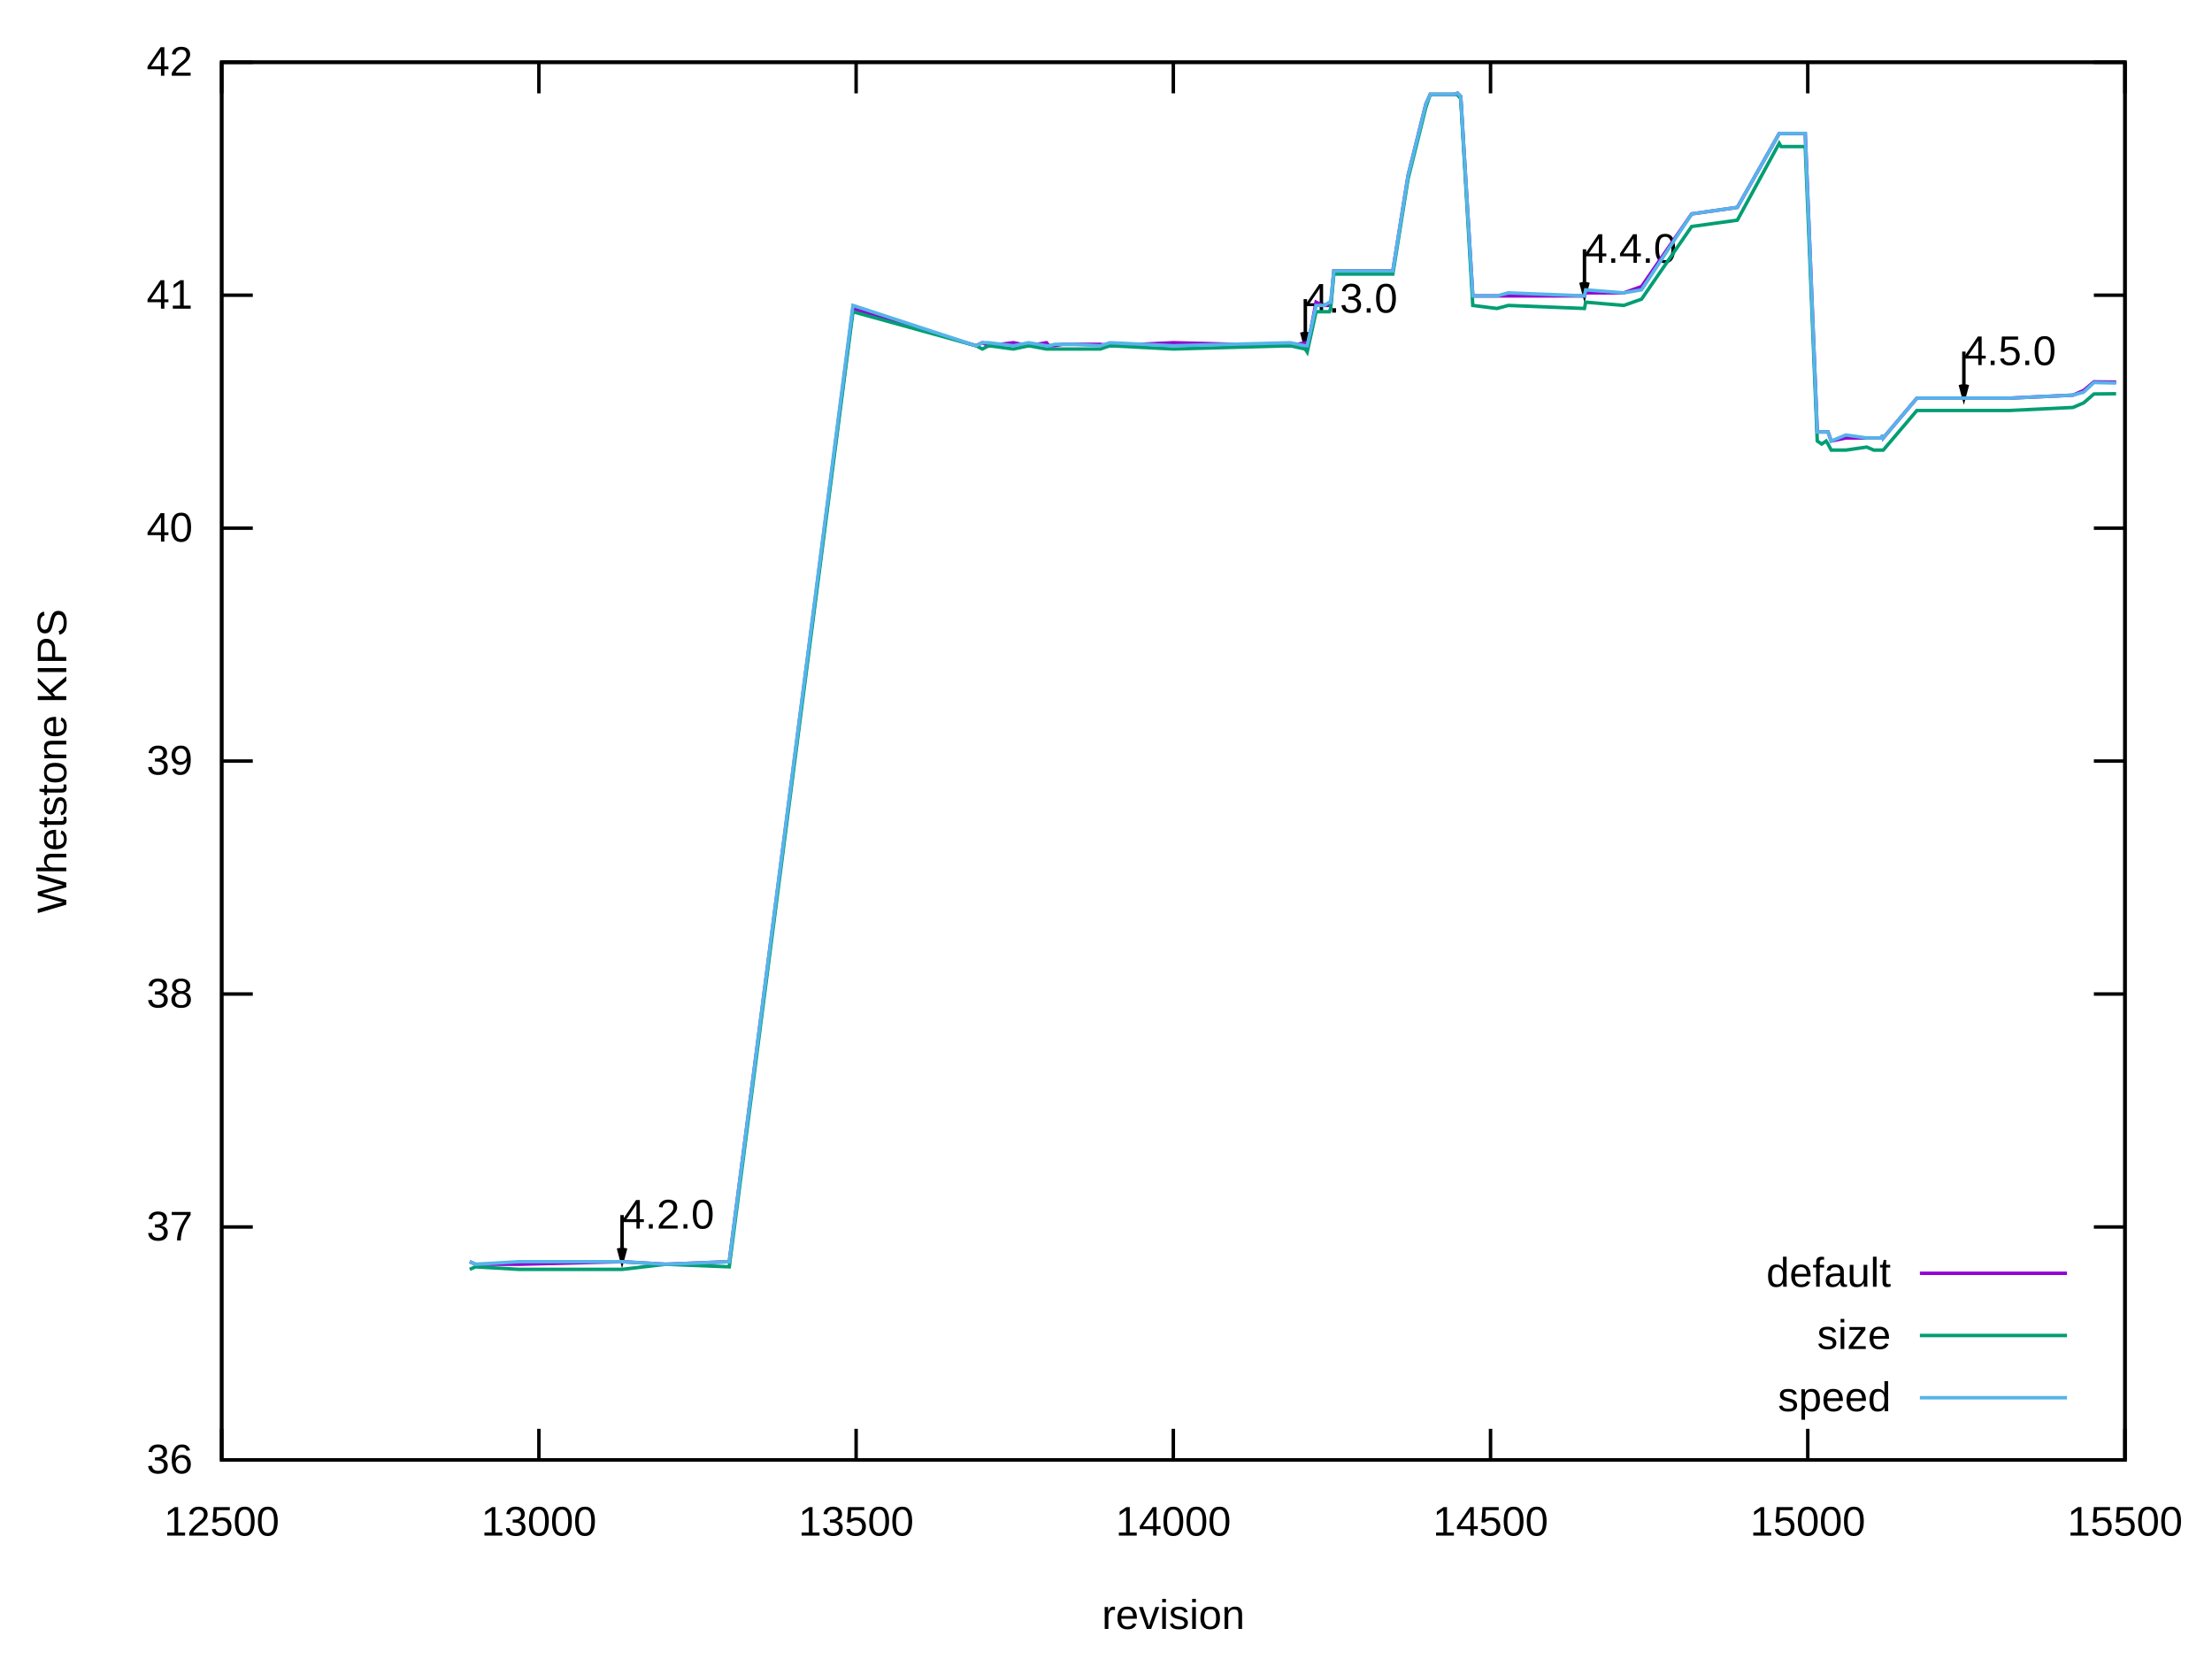
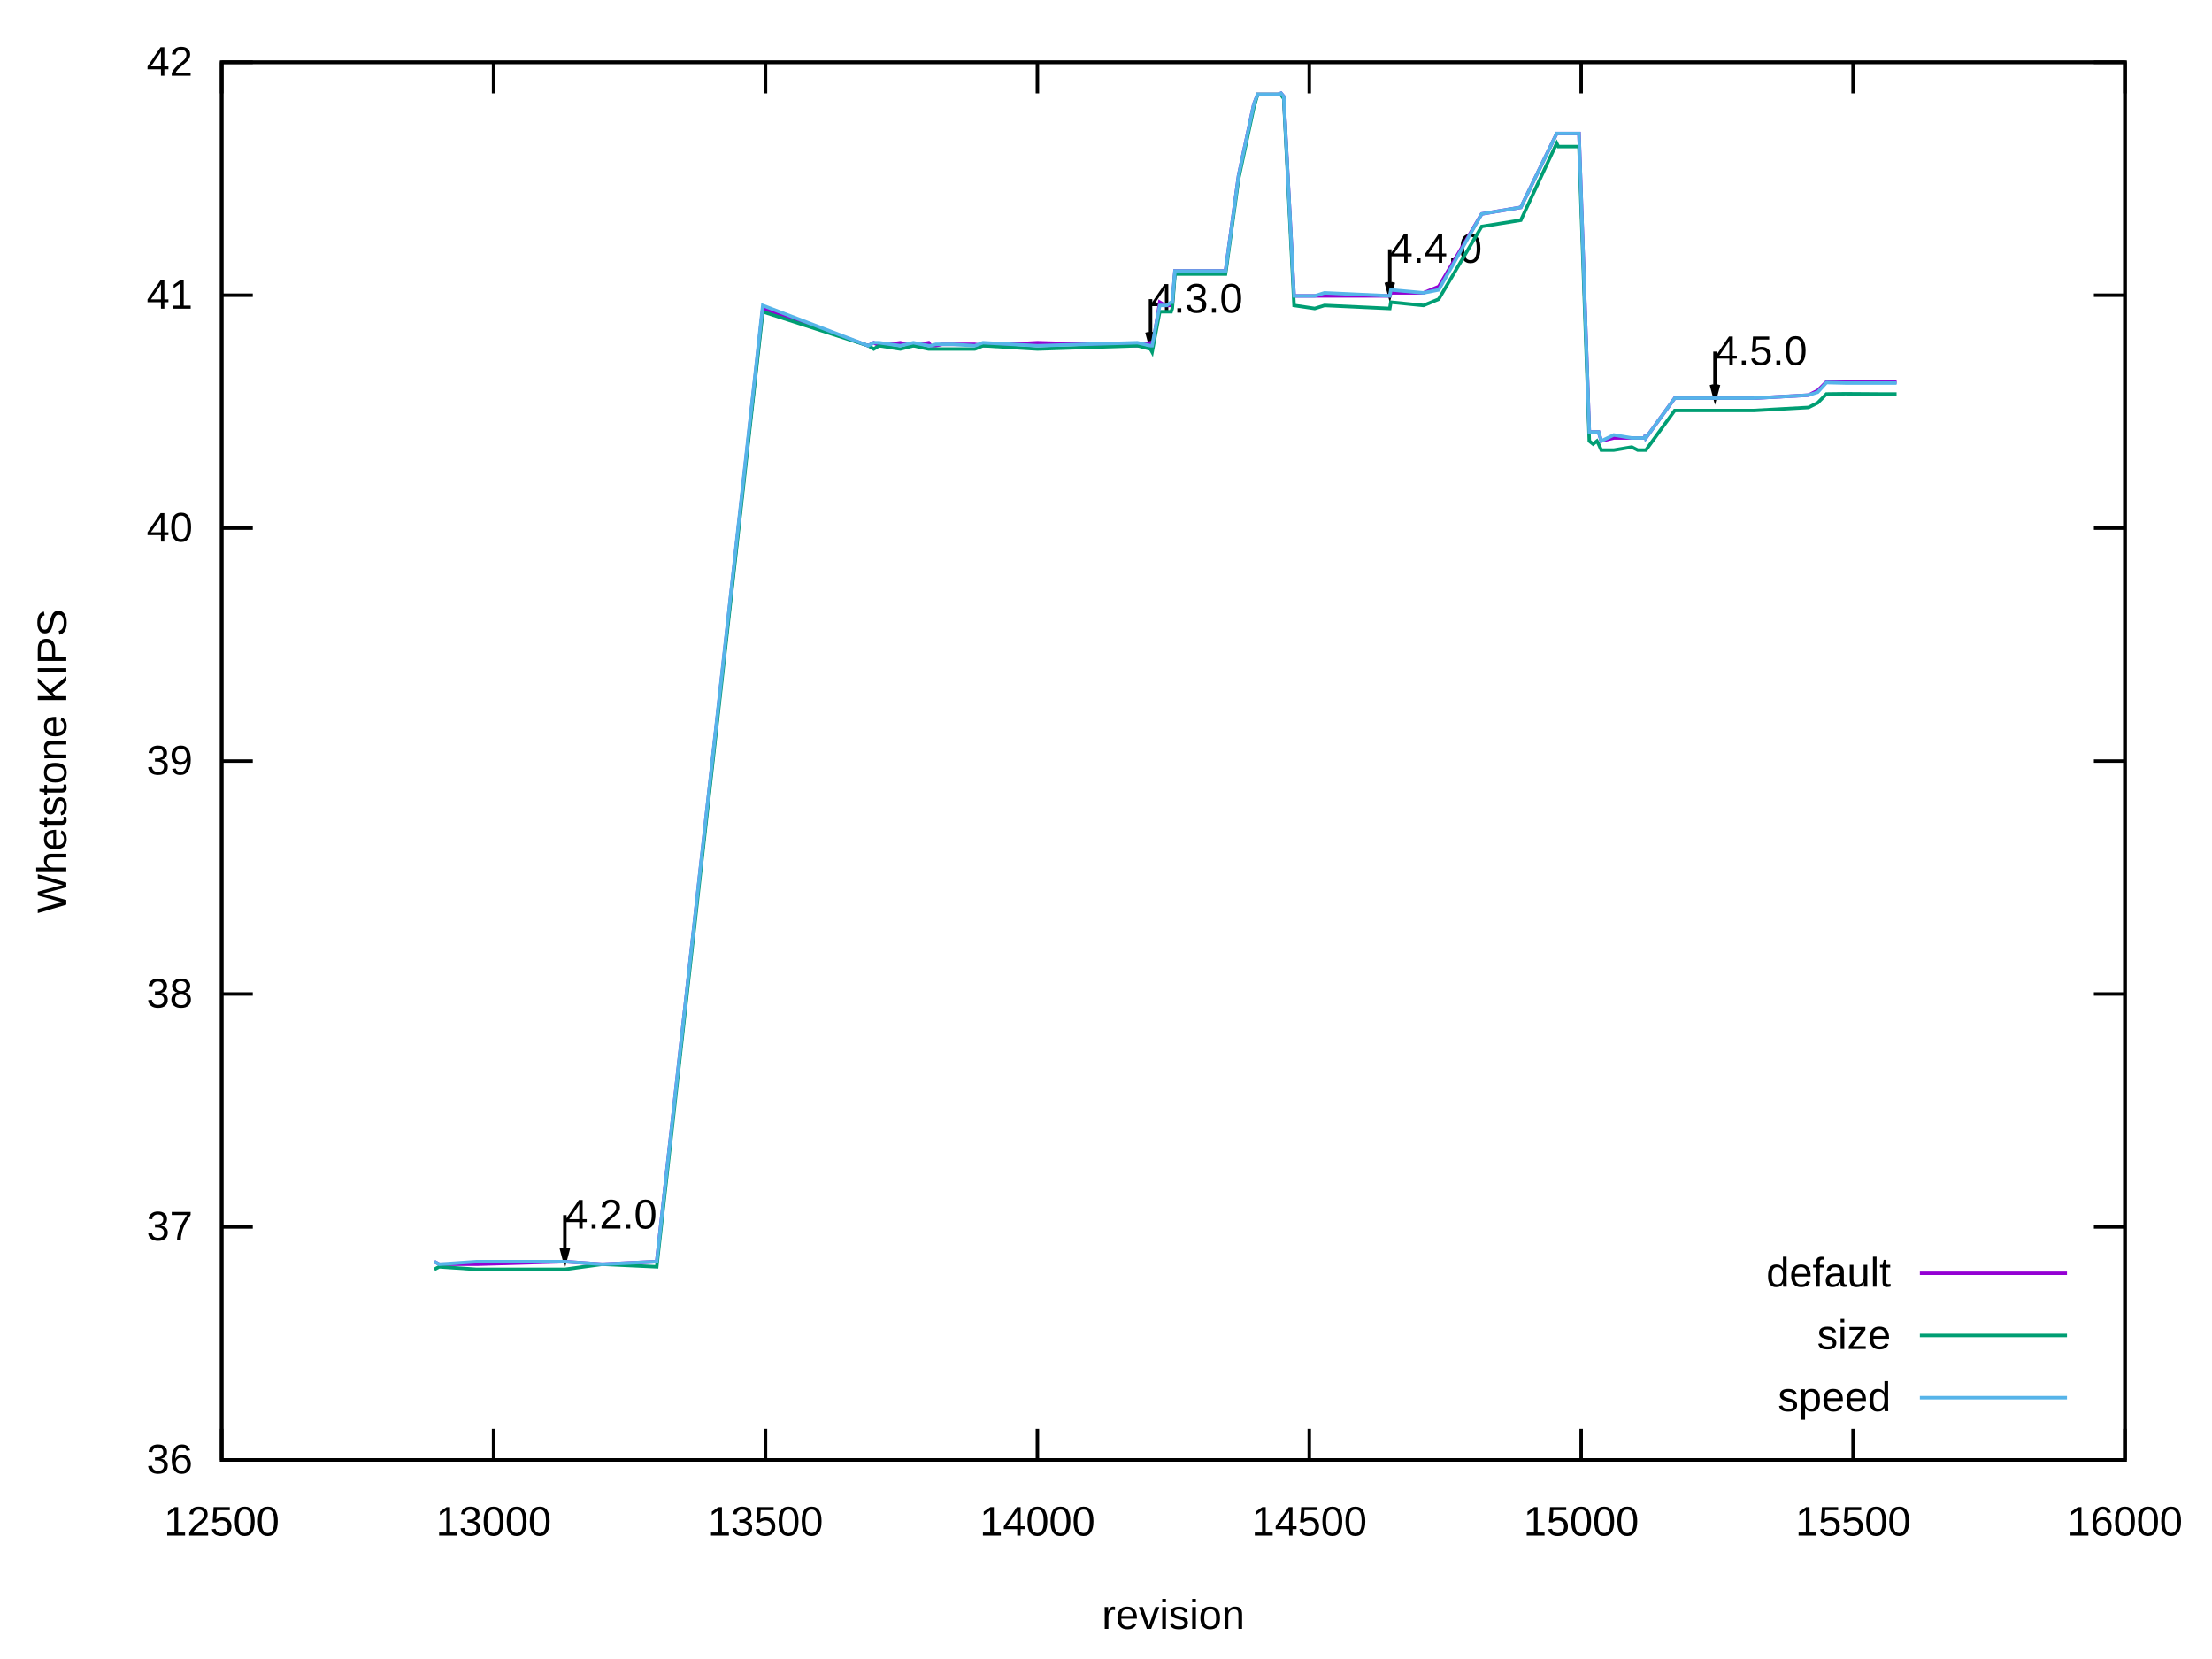
<svg xmlns="http://www.w3.org/2000/svg" xmlns:xlink="http://www.w3.org/1999/xlink" width="640" height="480" viewBox="0 0 640 480">
  <g id="gnuplot_canvas">
    <rect x="0" y="0" width="640" height="480" fill="none" />
    <defs>
      <circle id="gpDot" r="0.5" stroke-width="0.5" stroke="currentColor" />
      <path id="gpPt0" stroke-width="0.222" stroke="currentColor" d="M-1,0 h2 M0,-1 v2" />
      <path id="gpPt1" stroke-width="0.222" stroke="currentColor" d="M-1,-1 L1,1 M1,-1 L-1,1" />
      <path id="gpPt2" stroke-width="0.222" stroke="currentColor" d="M-1,0 L1,0 M0,-1 L0,1 M-1,-1 L1,1 M-1,1 L1,-1" />
      <rect id="gpPt3" stroke-width="0.222" stroke="currentColor" x="-1" y="-1" width="2" height="2" />
      <rect id="gpPt4" stroke-width="0.222" stroke="currentColor" fill="currentColor" x="-1" y="-1" width="2" height="2" />
      <circle id="gpPt5" stroke-width="0.222" stroke="currentColor" cx="0" cy="0" r="1" />
      <use xlink:href="#gpPt5" id="gpPt6" fill="currentColor" stroke="none" />
      <path id="gpPt7" stroke-width="0.222" stroke="currentColor" d="M0,-1.33 L-1.33,0.67 L1.33,0.67 z" />
      <use xlink:href="#gpPt7" id="gpPt8" fill="currentColor" stroke="none" />
      <use xlink:href="#gpPt7" id="gpPt9" stroke="currentColor" transform="rotate(180)" />
      <use xlink:href="#gpPt9" id="gpPt10" fill="currentColor" stroke="none" />
      <use xlink:href="#gpPt3" id="gpPt11" stroke="currentColor" transform="rotate(45)" />
      <use xlink:href="#gpPt11" id="gpPt12" fill="currentColor" stroke="none" />
      <path id="gpPt13" stroke-width="0.222" stroke="currentColor" d="M0,1.330 L1.265,0.411 L0.782,-1.067 L-0.782,-1.076 L-1.265,0.411 z" />
      <use xlink:href="#gpPt13" id="gpPt14" fill="currentColor" stroke="none" />
      <filter id="textbox" filterUnits="objectBoundingBox" x="0" y="0" height="1" width="1">
        <feFlood flood-color="white" flood-opacity="1" result="bgnd" />
        <feComposite in="SourceGraphic" in2="bgnd" operator="atop" />
      </filter>
      <filter id="greybox" filterUnits="objectBoundingBox" x="0" y="0" height="1" width="1">
        <feFlood flood-color="lightgrey" flood-opacity="1" result="grey" />
        <feComposite in="SourceGraphic" in2="grey" operator="atop" />
      </filter>
    </defs>
    <g fill="none" color="white" stroke="currentColor" stroke-width="1.00" stroke-linecap="butt" stroke-linejoin="miter">
</g>
    <g fill="none" color="black" stroke="currentColor" stroke-width="1.00" stroke-linecap="butt" stroke-linejoin="miter">
      <path stroke="black" d="M64.14,422.40 L73.14,422.40 M614.82,422.40 L605.82,422.40  " />
      <g transform="translate(55.75,426.30)" stroke="none" fill="black" font-family="Arial" font-size="12.00" text-anchor="end">
        <text>
          <tspan font-family="Arial"> 36</tspan>
        </text>
      </g>
    </g>
    <g fill="none" color="black" stroke="currentColor" stroke-width="1.00" stroke-linecap="butt" stroke-linejoin="miter">
      <path stroke="black" d="M64.14,355.00 L73.14,355.00 M614.82,355.00 L605.82,355.00  " />
      <g transform="translate(55.75,358.90)" stroke="none" fill="black" font-family="Arial" font-size="12.00" text-anchor="end">
        <text>
          <tspan font-family="Arial"> 37</tspan>
        </text>
      </g>
    </g>
    <g fill="none" color="black" stroke="currentColor" stroke-width="1.00" stroke-linecap="butt" stroke-linejoin="miter">
      <path stroke="black" d="M64.14,287.60 L73.14,287.60 M614.82,287.60 L605.82,287.60  " />
      <g transform="translate(55.75,291.50)" stroke="none" fill="black" font-family="Arial" font-size="12.00" text-anchor="end">
        <text>
          <tspan font-family="Arial"> 38</tspan>
        </text>
      </g>
    </g>
    <g fill="none" color="black" stroke="currentColor" stroke-width="1.00" stroke-linecap="butt" stroke-linejoin="miter">
      <path stroke="black" d="M64.14,220.20 L73.14,220.20 M614.82,220.20 L605.82,220.20  " />
      <g transform="translate(55.75,224.10)" stroke="none" fill="black" font-family="Arial" font-size="12.00" text-anchor="end">
        <text>
          <tspan font-family="Arial"> 39</tspan>
        </text>
      </g>
    </g>
    <g fill="none" color="black" stroke="currentColor" stroke-width="1.00" stroke-linecap="butt" stroke-linejoin="miter">
      <path stroke="black" d="M64.14,152.81 L73.14,152.81 M614.82,152.81 L605.82,152.81  " />
      <g transform="translate(55.75,156.71)" stroke="none" fill="black" font-family="Arial" font-size="12.00" text-anchor="end">
        <text>
          <tspan font-family="Arial"> 40</tspan>
        </text>
      </g>
    </g>
    <g fill="none" color="black" stroke="currentColor" stroke-width="1.00" stroke-linecap="butt" stroke-linejoin="miter">
      <path stroke="black" d="M64.14,85.41 L73.14,85.41 M614.82,85.41 L605.82,85.41  " />
      <g transform="translate(55.75,89.31)" stroke="none" fill="black" font-family="Arial" font-size="12.00" text-anchor="end">
        <text>
          <tspan font-family="Arial"> 41</tspan>
        </text>
      </g>
    </g>
    <g fill="none" color="black" stroke="currentColor" stroke-width="1.00" stroke-linecap="butt" stroke-linejoin="miter">
      <path stroke="black" d="M64.14,18.01 L73.14,18.01 M614.82,18.01 L605.82,18.01  " />
      <g transform="translate(55.75,21.91)" stroke="none" fill="black" font-family="Arial" font-size="12.00" text-anchor="end">
        <text>
          <tspan font-family="Arial"> 42</tspan>
        </text>
      </g>
    </g>
    <g fill="none" color="black" stroke="currentColor" stroke-width="1.00" stroke-linecap="butt" stroke-linejoin="miter">
      <path stroke="black" d="M64.14,422.40 L64.14,413.40 M64.14,18.01 L64.14,27.01  " />
      <g transform="translate(64.14,444.30)" stroke="none" fill="black" font-family="Arial" font-size="12.00" text-anchor="middle">
        <text>
          <tspan font-family="Arial"> 12500</tspan>
        </text>
      </g>
    </g>
    <g fill="none" color="black" stroke="currentColor" stroke-width="1.00" stroke-linecap="butt" stroke-linejoin="miter">
-       <path stroke="black" d="M155.92,422.40 L155.92,413.40 M155.92,18.01 L155.92,27.01  " />
-       <g transform="translate(155.92,444.30)" stroke="none" fill="black" font-family="Arial" font-size="12.00" text-anchor="middle">
+       <path stroke="black" d="M142.81,422.40 L142.81,413.40 M142.81,18.01 L142.81,27.01  " />
+       <g transform="translate(142.81,444.30)" stroke="none" fill="black" font-family="Arial" font-size="12.00" text-anchor="middle">
        <text>
          <tspan font-family="Arial"> 13000</tspan>
        </text>
      </g>
    </g>
    <g fill="none" color="black" stroke="currentColor" stroke-width="1.00" stroke-linecap="butt" stroke-linejoin="miter">
-       <path stroke="black" d="M247.70,422.40 L247.70,413.40 M247.70,18.01 L247.70,27.01  " />
-       <g transform="translate(247.70,444.30)" stroke="none" fill="black" font-family="Arial" font-size="12.00" text-anchor="middle">
+       <path stroke="black" d="M221.48,422.40 L221.48,413.40 M221.48,18.01 L221.48,27.01  " />
+       <g transform="translate(221.48,444.30)" stroke="none" fill="black" font-family="Arial" font-size="12.00" text-anchor="middle">
        <text>
          <tspan font-family="Arial"> 13500</tspan>
        </text>
      </g>
    </g>
    <g fill="none" color="black" stroke="currentColor" stroke-width="1.00" stroke-linecap="butt" stroke-linejoin="miter">
-       <path stroke="black" d="M339.48,422.40 L339.48,413.40 M339.48,18.01 L339.48,27.01  " />
-       <g transform="translate(339.48,444.30)" stroke="none" fill="black" font-family="Arial" font-size="12.00" text-anchor="middle">
+       <path stroke="black" d="M300.15,422.40 L300.15,413.40 M300.15,18.01 L300.15,27.01  " />
+       <g transform="translate(300.15,444.30)" stroke="none" fill="black" font-family="Arial" font-size="12.00" text-anchor="middle">
        <text>
          <tspan font-family="Arial"> 14000</tspan>
        </text>
      </g>
    </g>
    <g fill="none" color="black" stroke="currentColor" stroke-width="1.00" stroke-linecap="butt" stroke-linejoin="miter">
-       <path stroke="black" d="M431.26,422.40 L431.26,413.40 M431.26,18.01 L431.26,27.01  " />
-       <g transform="translate(431.26,444.30)" stroke="none" fill="black" font-family="Arial" font-size="12.00" text-anchor="middle">
+       <path stroke="black" d="M378.81,422.40 L378.81,413.40 M378.81,18.01 L378.81,27.01  " />
+       <g transform="translate(378.81,444.30)" stroke="none" fill="black" font-family="Arial" font-size="12.00" text-anchor="middle">
        <text>
          <tspan font-family="Arial"> 14500</tspan>
        </text>
      </g>
    </g>
    <g fill="none" color="black" stroke="currentColor" stroke-width="1.00" stroke-linecap="butt" stroke-linejoin="miter">
-       <path stroke="black" d="M523.04,422.40 L523.04,413.40 M523.04,18.01 L523.04,27.01  " />
-       <g transform="translate(523.04,444.30)" stroke="none" fill="black" font-family="Arial" font-size="12.00" text-anchor="middle">
+       <path stroke="black" d="M457.48,422.40 L457.48,413.40 M457.48,18.01 L457.48,27.01  " />
+       <g transform="translate(457.48,444.30)" stroke="none" fill="black" font-family="Arial" font-size="12.00" text-anchor="middle">
        <text>
          <tspan font-family="Arial"> 15000</tspan>
+         </text>
+       </g>
+     </g>
+     <g fill="none" color="black" stroke="currentColor" stroke-width="1.00" stroke-linecap="butt" stroke-linejoin="miter">
+       <path stroke="black" d="M536.15,422.40 L536.15,413.40 M536.15,18.01 L536.15,27.01  " />
+       <g transform="translate(536.15,444.30)" stroke="none" fill="black" font-family="Arial" font-size="12.00" text-anchor="middle">
+         <text>
+           <tspan font-family="Arial"> 15500</tspan>
        </text>
      </g>
    </g>
    <g fill="none" color="black" stroke="currentColor" stroke-width="1.00" stroke-linecap="butt" stroke-linejoin="miter">
      <path stroke="black" d="M614.82,422.40 L614.82,413.40 M614.82,18.01 L614.82,27.01  " />
      <g transform="translate(614.82,444.30)" stroke="none" fill="black" font-family="Arial" font-size="12.00" text-anchor="middle">
        <text>
-           <tspan font-family="Arial"> 15500</tspan>
+           <tspan font-family="Arial"> 16000</tspan>
        </text>
      </g>
    </g>
    <g fill="none" color="black" stroke="currentColor" stroke-width="1.00" stroke-linecap="butt" stroke-linejoin="miter">
</g>
    <g fill="none" color="black" stroke="currentColor" stroke-width="1.00" stroke-linecap="butt" stroke-linejoin="miter">
      <path stroke="black" d="M64.14,18.01 L64.14,422.40 L614.82,422.40 L614.82,18.01 L64.14,18.01 Z  " />
-       <g transform="translate(179.97,355.46)" stroke="none" fill="black" font-family="Arial" font-size="12.00" text-anchor="start">
+       <g transform="translate(163.42,355.46)" stroke="none" fill="black" font-family="Arial" font-size="12.00" text-anchor="start">
        <text>
          <tspan font-family="Arial">4.2.0</tspan>
        </text>
      </g>
-       <g transform="translate(377.66,90.45)" stroke="none" fill="black" font-family="Arial" font-size="12.00" text-anchor="start">
+       <g transform="translate(332.87,90.45)" stroke="none" fill="black" font-family="Arial" font-size="12.00" text-anchor="start">
        <text>
          <tspan font-family="Arial">4.3.0</tspan>
        </text>
      </g>
-       <g transform="translate(458.43,76.03)" stroke="none" fill="black" font-family="Arial" font-size="12.00" text-anchor="start">
+       <g transform="translate(402.10,76.03)" stroke="none" fill="black" font-family="Arial" font-size="12.00" text-anchor="start">
        <text>
          <tspan font-family="Arial">4.4.0</tspan>
        </text>
      </g>
-       <g transform="translate(568.20,105.62)" stroke="none" fill="black" font-family="Arial" font-size="12.00" text-anchor="start">
+       <g transform="translate(496.19,105.62)" stroke="none" fill="black" font-family="Arial" font-size="12.00" text-anchor="start">
        <text>
          <tspan font-family="Arial">4.5.0</tspan>
        </text>
      </g>
    </g>
    <g fill="none" color="black" stroke="currentColor" stroke-width="1.00" stroke-linecap="butt" stroke-linejoin="miter">
-       <path stroke="black" d="M178.94,361.13 L179.98,365.03 L181.02,361.13 M179.98,351.55 L179.98,365.03  " />
-     </g>
-     <g fill="none" color="black" stroke="currentColor" stroke-width="1.00" stroke-linecap="butt" stroke-linejoin="miter">
-       <path stroke="black" d="M376.63,96.12 L377.67,100.02 L378.71,96.12 M377.67,86.54 L377.67,100.02  " />
-     </g>
-     <g fill="none" color="black" stroke="currentColor" stroke-width="1.00" stroke-linecap="butt" stroke-linejoin="miter">
-       <path stroke="black" d="M457.40,81.70 L458.44,85.60 L459.48,81.70 M458.44,72.12 L458.44,85.60  " />
-     </g>
-     <g fill="none" color="black" stroke="currentColor" stroke-width="1.00" stroke-linecap="butt" stroke-linejoin="miter">
-       <path stroke="black" d="M567.17,111.29 L568.21,115.19 L569.25,111.29 M568.21,101.71 L568.21,115.19  " />
+       <path stroke="black" d="M162.39,361.13 L163.43,365.03 L164.47,361.13 M163.43,351.55 L163.43,365.03  " />
+     </g>
+     <g fill="none" color="black" stroke="currentColor" stroke-width="1.00" stroke-linecap="butt" stroke-linejoin="miter">
+       <path stroke="black" d="M331.84,96.12 L332.88,100.02 L333.92,96.12 M332.88,86.54 L332.88,100.02  " />
+     </g>
+     <g fill="none" color="black" stroke="currentColor" stroke-width="1.00" stroke-linecap="butt" stroke-linejoin="miter">
+       <path stroke="black" d="M401.07,81.70 L402.11,85.60 L403.15,81.70 M402.11,72.12 L402.11,85.60  " />
+     </g>
+     <g fill="none" color="black" stroke="currentColor" stroke-width="1.00" stroke-linecap="butt" stroke-linejoin="miter">
+       <path stroke="black" d="M495.16,111.29 L496.20,115.19 L497.24,111.29 M496.20,101.71 L496.20,115.19  " />
    </g>
    <g fill="none" color="black" stroke="currentColor" stroke-width="1.00" stroke-linecap="butt" stroke-linejoin="miter">
</g>
    <g id="gnuplot_plot_1">
      <g fill="none" color="black" stroke="currentColor" stroke-width="1.00" stroke-linecap="butt" stroke-linejoin="miter">
        <g transform="translate(547.09,372.30)" stroke="none" fill="black" font-family="Arial" font-size="12.00" text-anchor="end">
          <text>
            <tspan font-family="Arial">default</tspan>
          </text>
        </g>
      </g>
      <g fill="none" color="black" stroke="currentColor" stroke-width="1.00" stroke-linecap="butt" stroke-linejoin="miter">
-         <path stroke="rgb(148,   0, 211)" d="M555.48,368.40 L598.04,368.40 M135.91,365.04 L137.56,365.79 L150.23,365.79 L179.97,365.04 L192.63,365.79 L210.99,365.04   L246.78,89.25 L282.39,100.03 L284.23,99.16 L286.06,100.03 L293.22,99.16 L297.63,100.03 L302.77,99.16 L303.50,100.03   L305.15,100.03 L307.36,99.63 L311.03,99.63 L318.37,99.63 L321.12,100.03 L339.48,99.16 L373.26,100.03 L377.66,99.16   L378.21,100.98 L380.78,87.43 L382.62,88.37 L383.17,88.37 L384.64,88.37 L385.00,88.37 L385.92,78.40 L394.55,78.40   L402.99,78.40 L407.40,50.77 L412.54,30.14 L413.82,27.31 L420.80,27.31 L421.71,26.97 L422.63,27.92 L426.12,85.61   L433.10,85.61 L436.40,85.61 L458.43,85.61 L458.79,84.73 L469.81,84.73 L474.95,82.91 L489.45,61.89 L502.66,60.00   L514.78,38.63 L515.33,38.63 L522.31,38.63 L525.79,124.97 L527.08,124.97 L528.36,124.97 L528.91,124.97 L529.83,127.60   L534.05,126.72 L540.11,126.72 L542.13,126.72 L544.52,126.72 L544.70,125.85 L544.88,126.72 L554.61,115.20 L567.09,115.20   L568.20,115.20 L581.23,115.20 L599.77,114.32 L602.89,112.97 L605.83,110.48 L612.25,110.55  " />
+         <path stroke="rgb(148,   0, 211)" d="M555.48,368.40 L598.04,368.40 M125.66,365.04 L127.07,365.79 L137.93,365.79 L163.42,365.04 L174.28,365.79 L190.01,365.04   L220.69,89.25 L251.21,100.03 L252.79,99.16 L254.36,100.03 L260.50,99.16 L264.27,100.03 L268.68,99.16 L269.31,100.03   L270.72,100.03 L272.61,99.63 L275.76,99.63 L282.05,99.63 L284.41,100.03 L300.15,99.16 L329.10,100.03 L332.87,99.16   L333.34,100.98 L335.55,87.43 L337.12,88.37 L337.59,88.37 L338.85,88.37 L339.17,88.37 L339.95,78.40 L347.35,78.40   L354.58,78.40 L358.36,50.77 L362.77,30.14 L363.87,27.31 L369.85,27.31 L370.63,26.97 L371.42,27.92 L374.41,85.61   L380.39,85.61 L383.22,85.61 L402.10,85.61 L402.41,84.73 L411.86,84.73 L416.26,82.91 L428.69,61.89 L440.02,60.00   L450.40,38.63 L450.87,38.63 L456.85,38.63 L459.84,124.97 L460.94,124.97 L462.05,124.97 L462.52,124.97 L463.30,127.60   L466.92,126.72 L472.12,126.72 L473.85,126.72 L475.89,126.72 L476.05,125.85 L476.21,126.72 L484.54,115.20 L495.24,115.20   L496.19,115.20 L507.36,115.20 L523.25,114.32 L525.92,112.97 L528.44,110.48 L533.95,110.55 L544.02,110.55 L548.74,110.55    " />
      </g>
    </g>
    <g id="gnuplot_plot_2">
      <g fill="none" color="black" stroke="currentColor" stroke-width="1.00" stroke-linecap="butt" stroke-linejoin="miter">
        <g transform="translate(547.09,390.30)" stroke="none" fill="black" font-family="Arial" font-size="12.00" text-anchor="end">
          <text>
            <tspan font-family="Arial">size</tspan>
          </text>
        </g>
      </g>
      <g fill="none" color="black" stroke="currentColor" stroke-width="1.00" stroke-linecap="butt" stroke-linejoin="miter">
-         <path stroke="rgb(  0, 158, 115)" d="M555.48,386.40 L598.04,386.40 M135.91,367.27 L137.56,366.53 L150.23,367.27 L179.97,367.27 L192.63,365.79 L210.99,366.53   L246.78,90.19 L282.39,100.03 L284.23,100.98 L286.06,100.03 L293.22,100.98 L297.63,100.03 L302.77,100.98 L303.50,100.98   L305.15,100.98 L307.36,100.98 L311.03,100.98 L318.37,100.98 L321.12,100.03 L339.48,100.98 L373.26,100.03 L377.66,100.98   L378.21,101.85 L380.78,90.19 L382.62,90.19 L383.17,90.19 L384.64,90.19 L385.00,89.25 L385.92,79.28 L394.55,79.28   L402.99,79.28 L407.40,51.71 L412.54,31.09 L413.82,27.31 L420.80,27.31 L421.71,27.45 L422.63,28.52 L426.12,88.37   L433.10,89.25 L436.40,88.37 L458.43,89.25 L458.79,87.43 L469.81,88.37 L474.95,86.55 L489.45,65.53 L502.66,63.71   L514.78,41.46 L515.33,42.41 L522.31,42.41 L525.79,127.60 L527.08,128.48 L528.36,127.60 L528.91,128.48 L529.83,130.23   L534.05,130.23 L540.11,129.35 L542.13,130.23 L544.52,130.23 L544.70,130.23 L544.88,130.23 L554.61,118.77 L567.09,118.77   L568.20,118.77 L581.23,118.77 L599.77,117.89 L602.89,116.55 L605.83,113.99 L612.25,113.92  " />
+         <path stroke="rgb(  0, 158, 115)" d="M555.48,386.40 L598.04,386.40 M125.66,367.27 L127.07,366.53 L137.93,367.27 L163.42,367.27 L174.28,365.79 L190.01,366.53   L220.69,90.19 L251.21,100.03 L252.79,100.98 L254.36,100.03 L260.50,100.98 L264.27,100.03 L268.68,100.98 L269.31,100.98   L270.72,100.98 L272.61,100.98 L275.76,100.98 L282.05,100.98 L284.41,100.03 L300.15,100.98 L329.10,100.03 L332.87,100.98   L333.34,101.85 L335.55,90.19 L337.12,90.19 L337.59,90.19 L338.85,90.19 L339.17,89.25 L339.95,79.28 L347.35,79.28   L354.58,79.28 L358.36,51.71 L362.77,31.09 L363.87,27.31 L369.85,27.31 L370.63,27.45 L371.42,28.52 L374.41,88.37   L380.39,89.25 L383.22,88.37 L402.10,89.25 L402.41,87.43 L411.86,88.37 L416.26,86.55 L428.69,65.53 L440.02,63.71   L450.40,41.46 L450.87,42.41 L456.85,42.41 L459.84,127.60 L460.94,128.48 L462.05,127.60 L462.52,128.48 L463.30,130.23   L466.92,130.23 L472.12,129.35 L473.85,130.23 L475.89,130.23 L476.05,130.23 L476.21,130.23 L484.54,118.77 L495.24,118.77   L496.19,118.77 L507.36,118.77 L523.25,117.89 L525.92,116.55 L528.44,113.99 L533.95,113.92 L544.02,113.99 L548.74,113.99    " />
      </g>
    </g>
    <g id="gnuplot_plot_3">
      <g fill="none" color="black" stroke="currentColor" stroke-width="1.00" stroke-linecap="butt" stroke-linejoin="miter">
        <g transform="translate(547.09,408.30)" stroke="none" fill="black" font-family="Arial" font-size="12.00" text-anchor="end">
          <text>
            <tspan font-family="Arial">speed</tspan>
          </text>
        </g>
      </g>
      <g fill="none" color="black" stroke="currentColor" stroke-width="1.00" stroke-linecap="butt" stroke-linejoin="miter">
-         <path stroke="rgb( 86, 180, 233)" d="M555.48,404.40 L598.04,404.40 M135.91,365.04 L137.56,365.79 L150.23,365.04 L179.97,365.04 L192.63,365.79 L210.99,365.04   L246.78,88.37 L282.39,100.03 L284.23,99.16 L286.06,99.16 L293.22,100.03 L297.63,99.16 L302.77,100.03 L303.50,100.03   L305.15,99.63 L307.36,99.63 L311.03,99.63 L318.37,100.03 L321.12,99.16 L339.48,100.03 L373.26,99.16 L377.66,100.03   L378.21,100.03 L380.78,88.37 L382.62,88.37 L383.17,88.37 L384.64,87.43 L385.00,87.43 L385.92,78.40 L394.55,78.40   L402.99,78.40 L407.40,50.77 L412.54,30.14 L413.82,27.31 L420.80,27.31 L421.71,26.97 L422.63,27.92 L426.12,85.61   L433.10,85.61 L436.40,84.73 L458.43,85.61 L458.79,83.86 L469.81,84.73 L474.95,83.86 L489.45,61.89 L502.66,60.00   L514.78,38.63 L515.33,38.63 L522.31,38.63 L525.79,124.97 L527.08,124.97 L528.36,124.97 L528.91,124.97 L529.83,127.60   L534.05,125.85 L540.11,126.72 L542.13,126.72 L544.52,126.72 L544.70,125.85 L544.88,126.72 L554.61,115.20 L567.09,115.20   L568.20,115.20 L581.23,115.20 L599.77,114.32 L602.89,113.45 L605.83,110.68 L612.25,110.82  " />
+         <path stroke="rgb( 86, 180, 233)" d="M555.48,404.40 L598.04,404.40 M125.66,365.04 L127.07,365.79 L137.93,365.04 L163.42,365.04 L174.28,365.79 L190.01,365.04   L220.69,88.37 L251.21,100.03 L252.79,99.16 L254.36,99.16 L260.50,100.03 L264.27,99.16 L268.68,100.03 L269.31,100.03   L270.72,99.63 L272.61,99.63 L275.76,99.63 L282.05,100.03 L284.41,99.16 L300.15,100.03 L329.10,99.16 L332.87,100.03   L333.34,100.03 L335.55,88.37 L337.12,88.37 L337.59,88.37 L338.85,87.43 L339.17,87.43 L339.95,78.40 L347.35,78.40   L354.58,78.40 L358.36,50.77 L362.77,30.14 L363.87,27.31 L369.85,27.31 L370.63,26.97 L371.42,27.92 L374.41,85.61   L380.39,85.61 L383.22,84.73 L402.10,85.61 L402.41,83.86 L411.86,84.73 L416.26,83.86 L428.69,61.89 L440.02,60.00   L450.40,38.63 L450.87,38.63 L456.85,38.63 L459.84,124.97 L460.94,124.97 L462.05,124.97 L462.52,124.97 L463.30,127.60   L466.92,125.85 L472.12,126.72 L473.85,126.72 L475.89,126.72 L476.05,125.85 L476.21,126.72 L484.54,115.20 L495.24,115.20   L496.19,115.20 L507.36,115.20 L523.25,114.32 L525.92,113.45 L528.44,110.68 L533.95,110.82 L544.02,110.82 L548.74,110.82    " />
      </g>
    </g>
    <g fill="none" color="white" stroke="rgb( 86, 180, 233)" stroke-width="2.00" stroke-linecap="butt" stroke-linejoin="miter">
</g>
    <g fill="none" color="black" stroke="currentColor" stroke-width="2.00" stroke-linecap="butt" stroke-linejoin="miter">
</g>
    <g fill="none" color="black" stroke="black" stroke-width="1.00" stroke-linecap="butt" stroke-linejoin="miter">
</g>
    <g fill="none" color="black" stroke="currentColor" stroke-width="1.00" stroke-linecap="butt" stroke-linejoin="miter">
      <path stroke="black" d="M64.14,18.01 L64.14,422.40 L614.82,422.40 L614.82,18.01 L64.14,18.01 Z  " />
      <g transform="translate(19.18,220.21) rotate(270.00)" stroke="none" fill="black" font-family="Arial" font-size="12.00" text-anchor="middle">
        <text>
          <tspan font-family="Arial">Whetstone KIPS</tspan>
        </text>
      </g>
    </g>
    <g fill="none" color="black" stroke="currentColor" stroke-width="1.00" stroke-linecap="butt" stroke-linejoin="miter">
      <g transform="translate(339.48,471.30)" stroke="none" fill="black" font-family="Arial" font-size="12.00" text-anchor="middle">
        <text>
          <tspan font-family="Arial">revision</tspan>
        </text>
      </g>
    </g>
    <g fill="none" color="black" stroke="currentColor" stroke-width="1.00" stroke-linecap="butt" stroke-linejoin="miter">
</g>
    <g fill="none" color="black" stroke="currentColor" stroke-width="1.00" stroke-linecap="butt" stroke-linejoin="miter">
</g>
  </g>
</svg>
